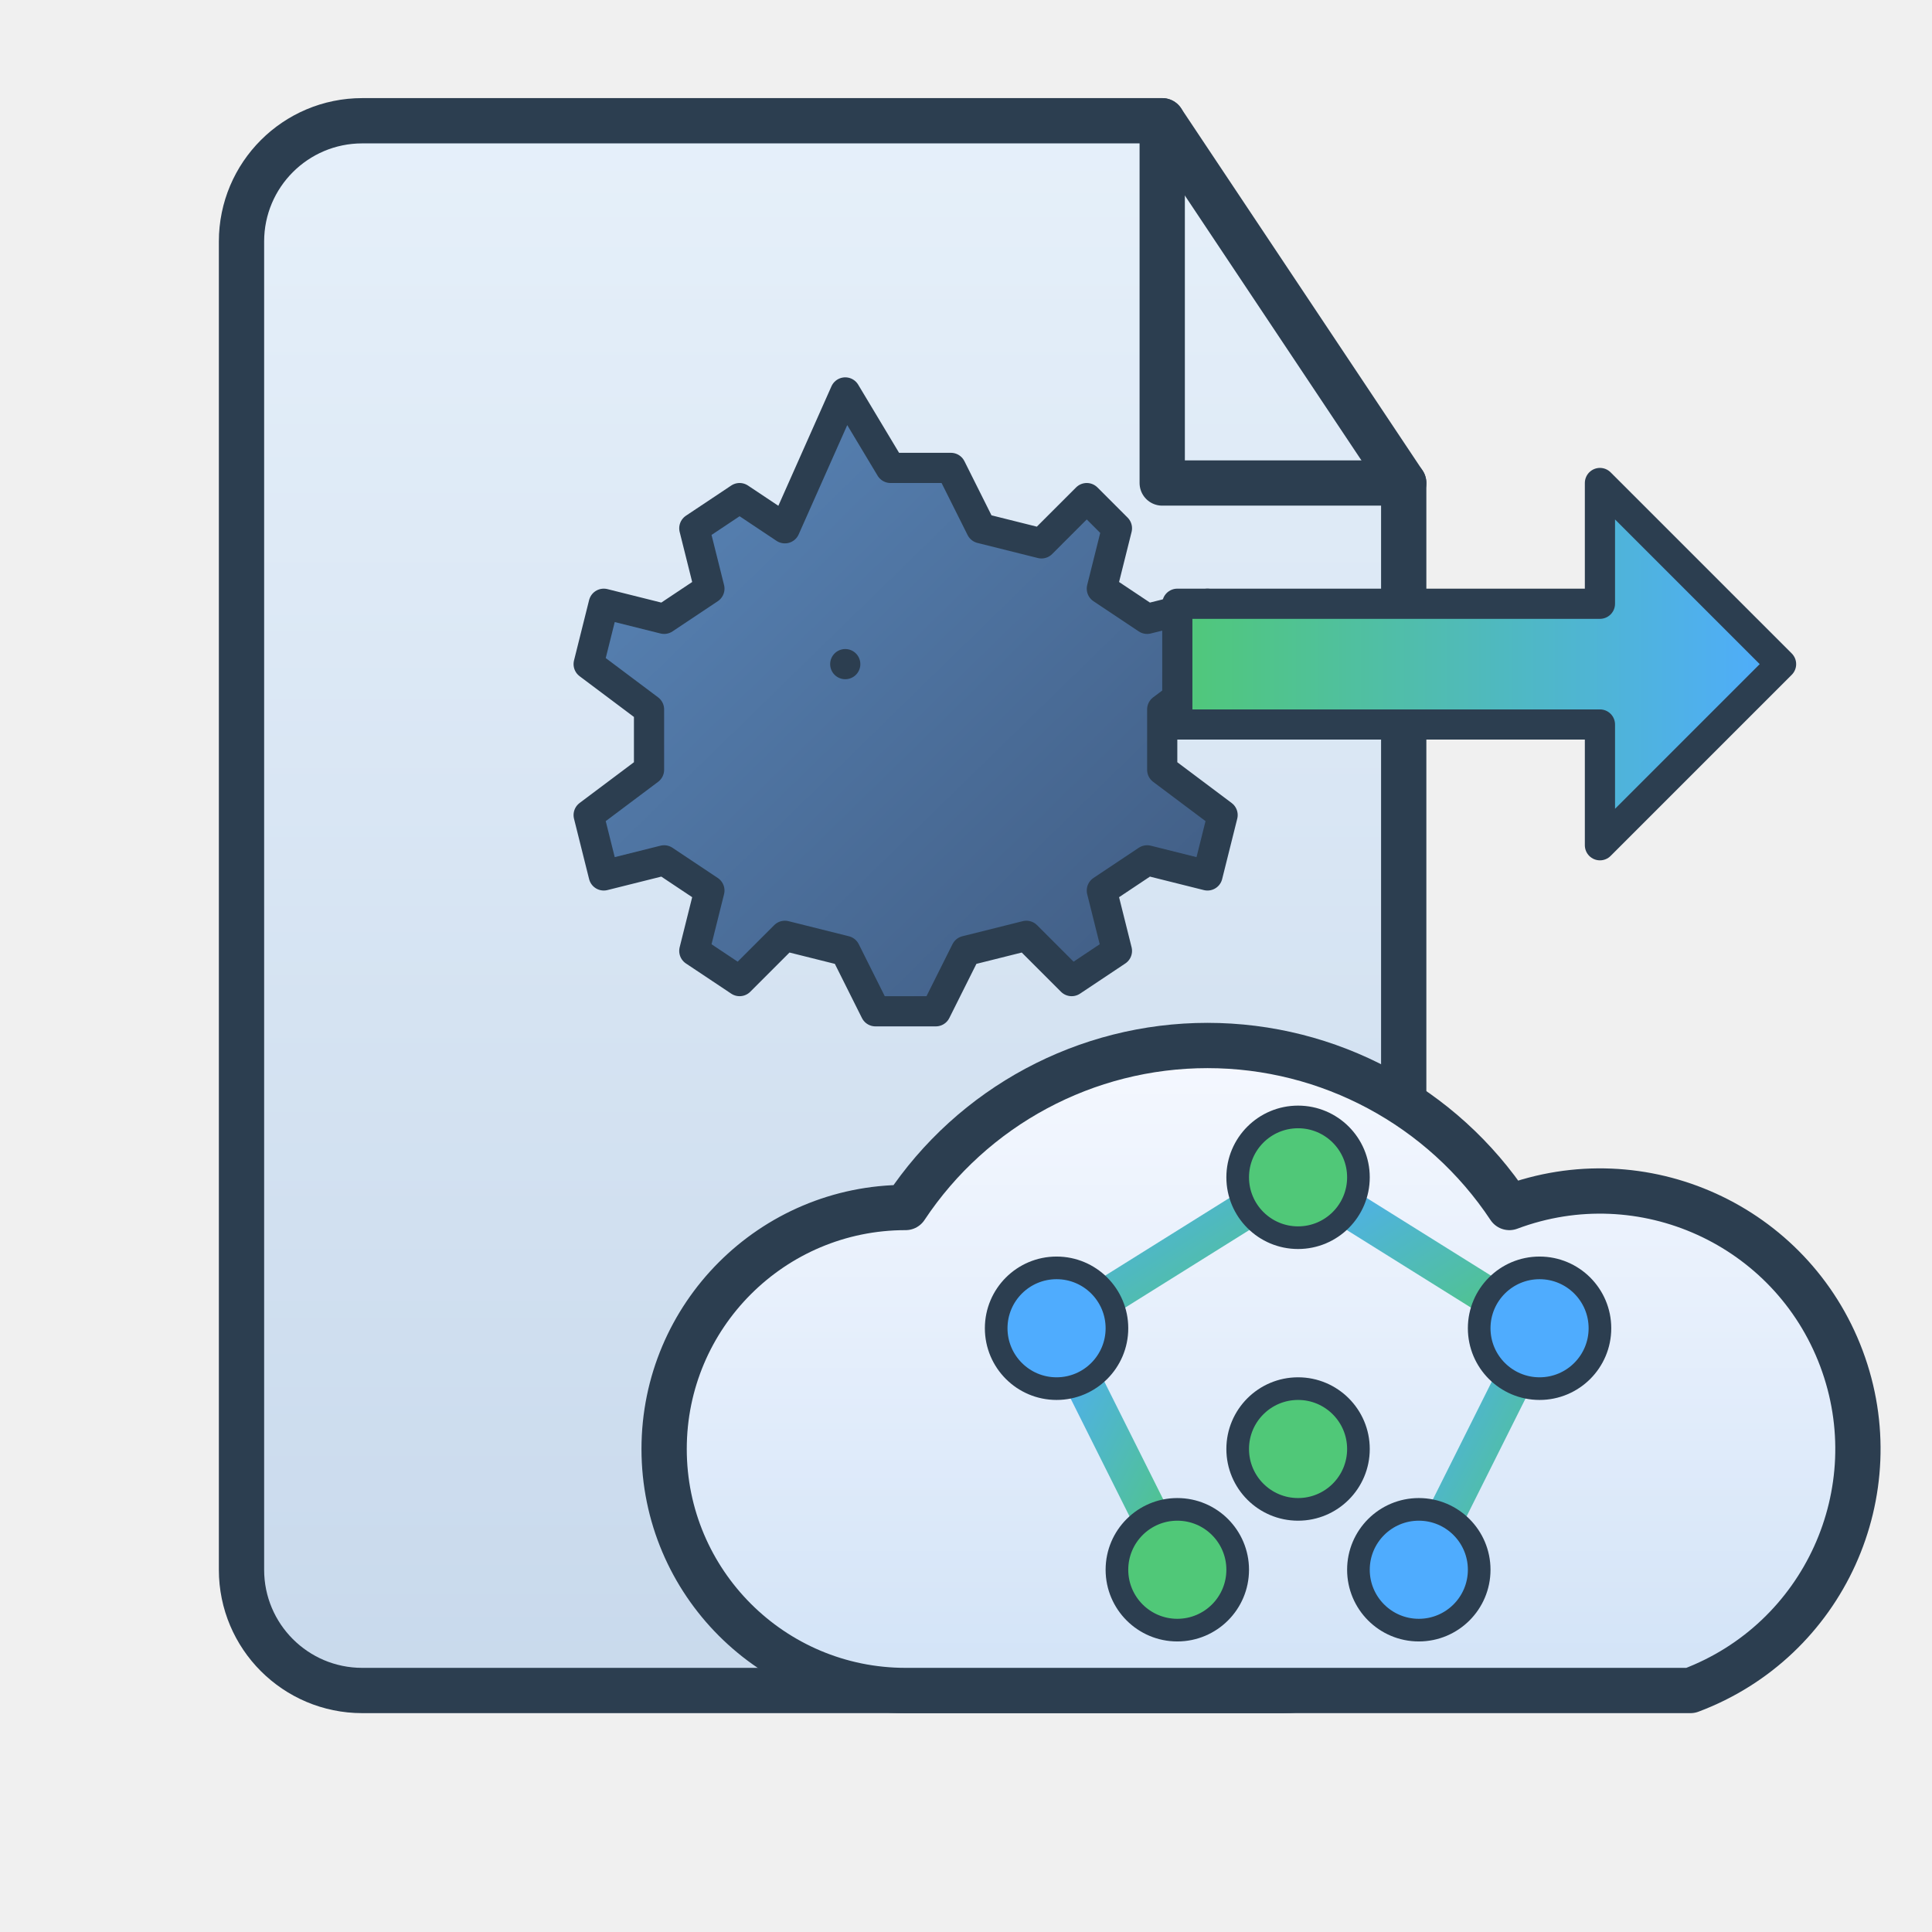
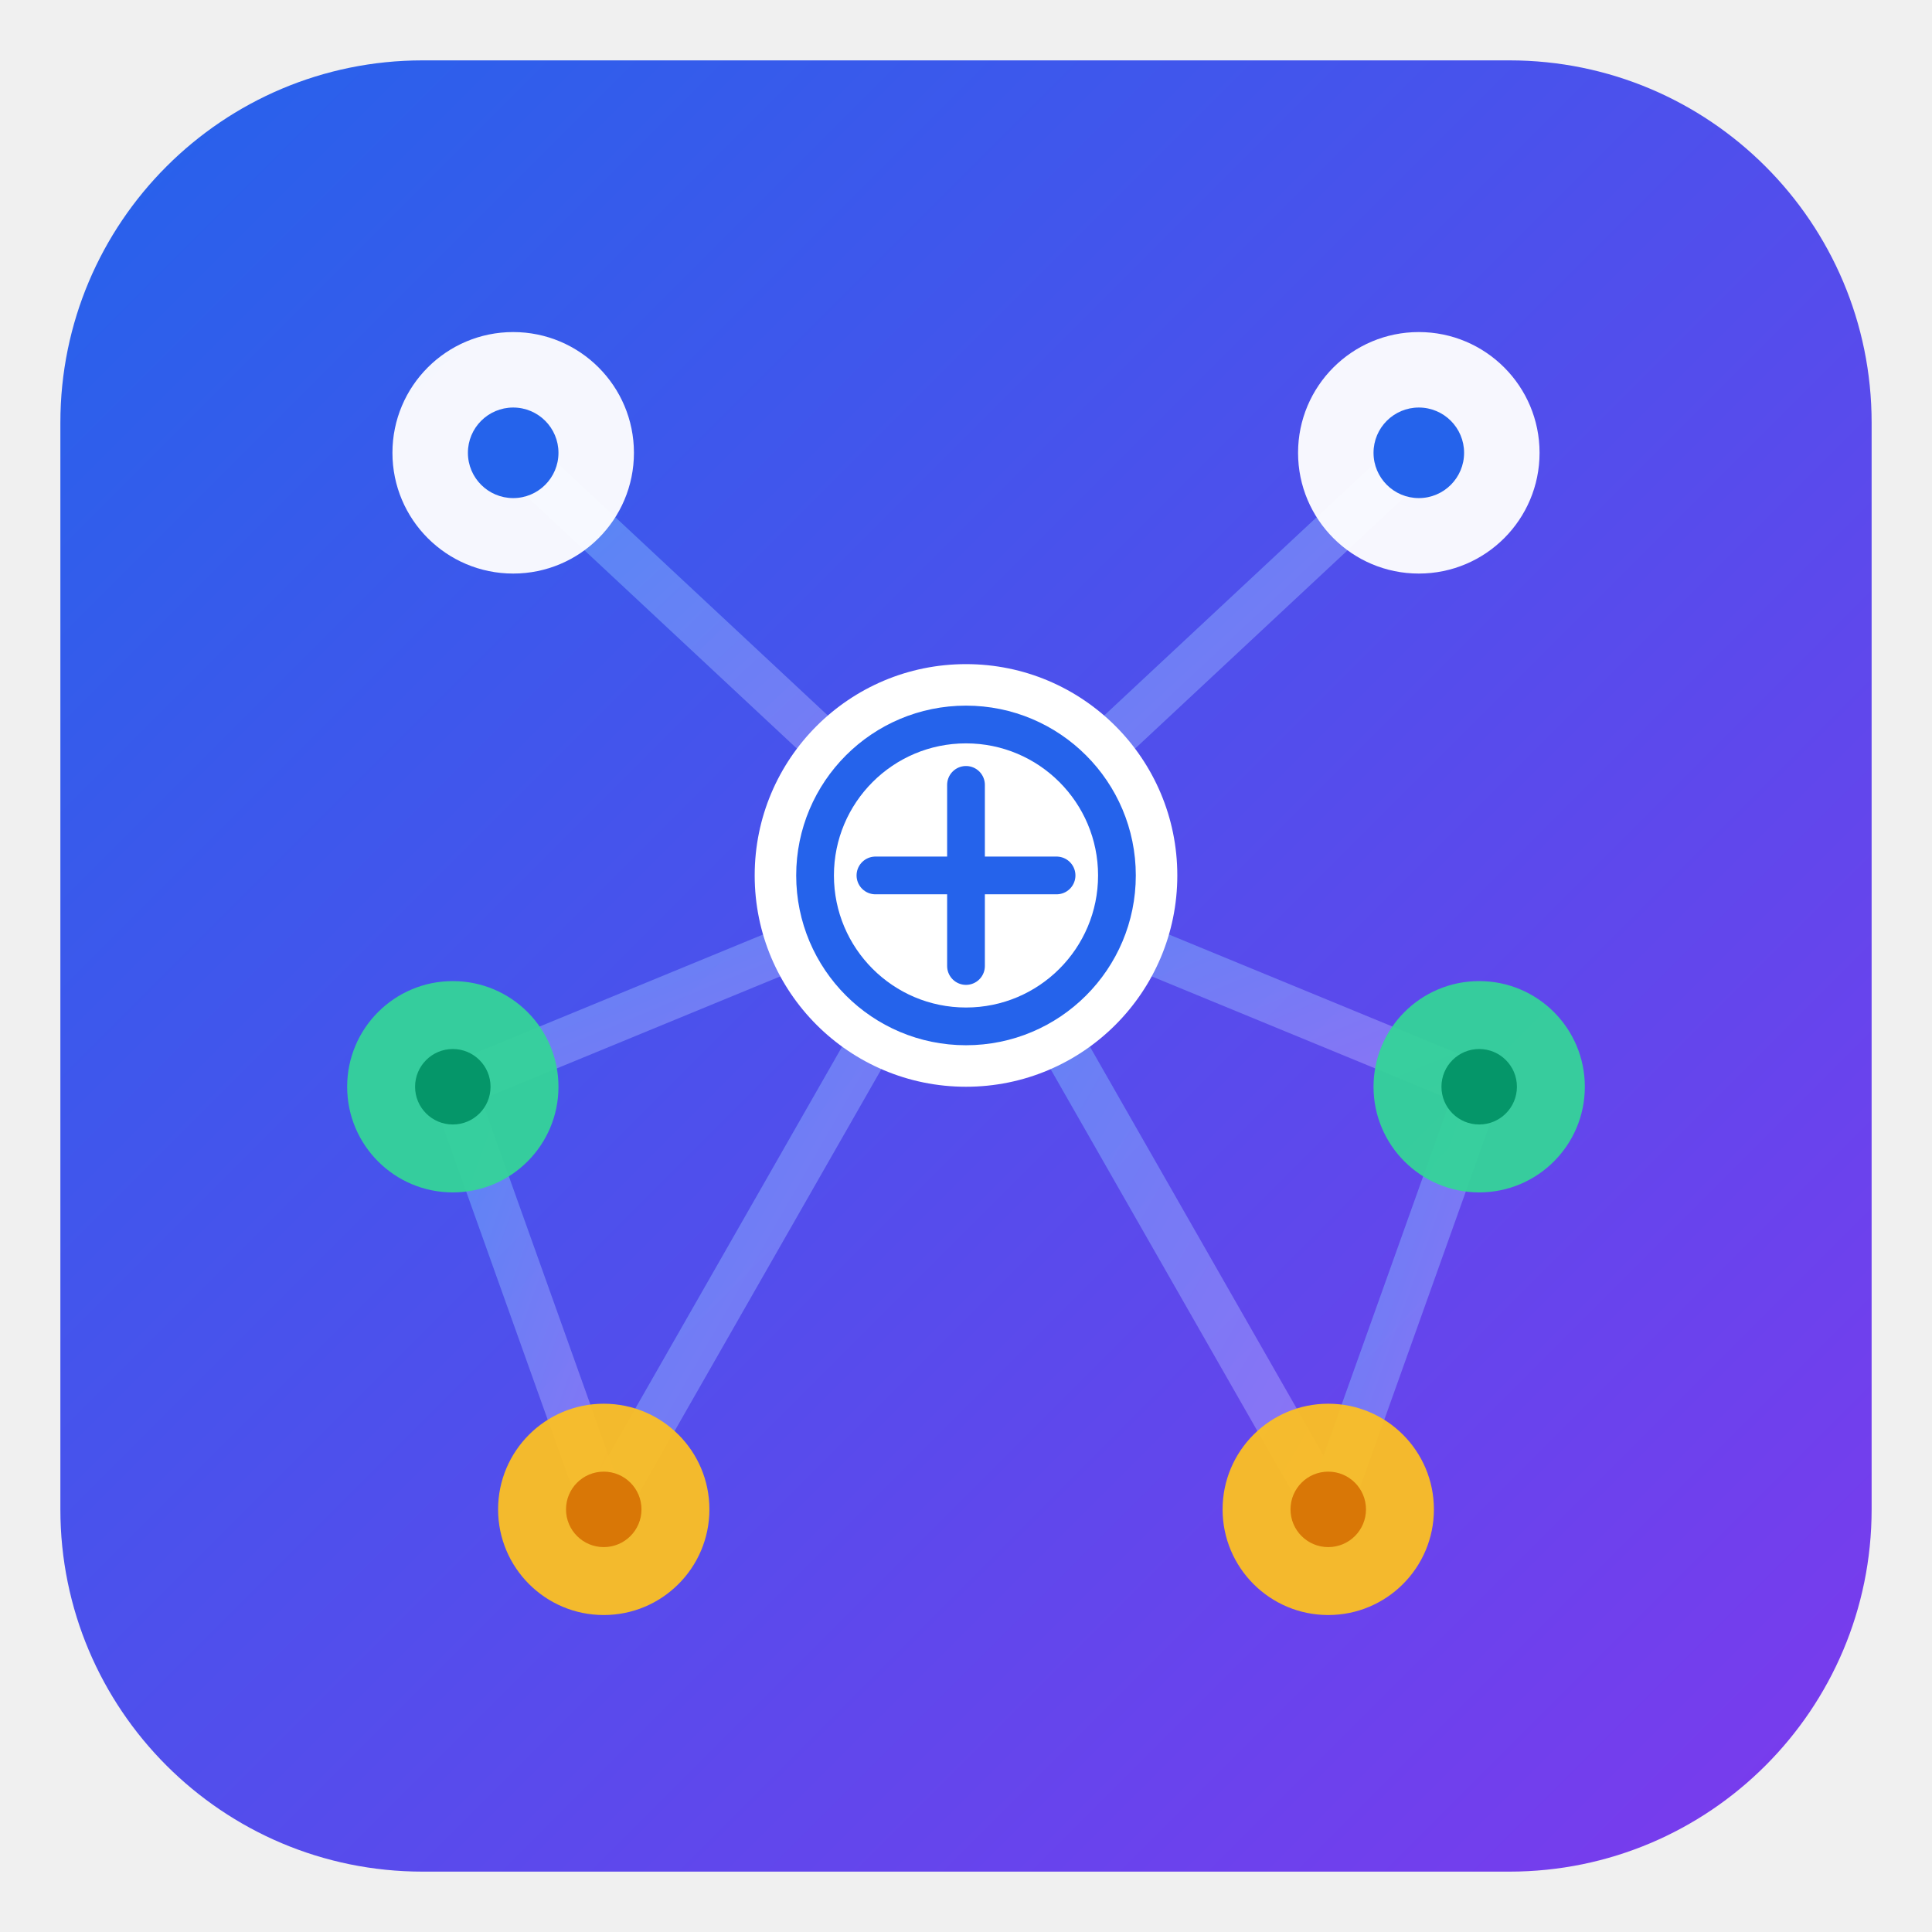
<svg xmlns="http://www.w3.org/2000/svg" viewBox="0 0 128 128" width="128" height="128">
  <defs>
-     <linearGradient id="docGradient" x1="0%" y1="0%" x2="0%" y2="100%">
-       <stop offset="0%" style="stop-color:#e6f0fa;stop-opacity:1" />
-       <stop offset="100%" style="stop-color:#c8d9ec;stop-opacity:1" />
+     <linearGradient id="bgGrad" x1="0%" y1="0%" x2="100%" y2="100%">
+       <stop offset="0%" style="stop-color:#2563eb;stop-opacity:1" />
+       <stop offset="100%" style="stop-color:#7c3aed;stop-opacity:1" />
    </linearGradient>
-     <linearGradient id="cloudGradient" x1="0%" y1="0%" x2="0%" y2="100%">
-       <stop offset="0%" style="stop-color:#f5f8ff;stop-opacity:1" />
-       <stop offset="100%" style="stop-color:#d2e3f7;stop-opacity:1" />
-     </linearGradient>
-     <linearGradient id="gearGradient" x1="0%" y1="0%" x2="100%" y2="100%">
-       <stop offset="0%" style="stop-color:#5a87ba;stop-opacity:1" />
-       <stop offset="100%" style="stop-color:#3f5a80;stop-opacity:1" />
-     </linearGradient>
-     <linearGradient id="arrowGradient" x1="0%" y1="0%" x2="100%" y2="0%">
-       <stop offset="0%" style="stop-color:#50c878;stop-opacity:1" />
-       <stop offset="100%" style="stop-color:#4facfe;stop-opacity:1" />
-     </linearGradient>
-     <linearGradient id="networkGradient" x1="0%" y1="0%" x2="100%" y2="100%">
-       <stop offset="0%" style="stop-color:#4facfe;stop-opacity:1" />
-       <stop offset="100%" style="stop-color:#50c878;stop-opacity:1" />
+     <linearGradient id="linkGrad" x1="0%" y1="0%" x2="100%" y2="100%">
+       <stop offset="0%" style="stop-color:#60a5fa;stop-opacity:0.9" />
+       <stop offset="100%" style="stop-color:#a78bfa;stop-opacity:0.9" />
    </linearGradient>
  </defs>
-   <path d="M24 8 H77 L93 32 V104 A8 8 0 0 1 85 112 H24 A8 8 0 0 1 16 104 V16 A8 8 0 0 1 24 8 Z" fill="url(#docGradient)" stroke="#2c3e50" stroke-width="3" stroke-linecap="round" stroke-linejoin="round" />
-   <path d="M77 8 V32 H93" fill="none" stroke="#2c3e50" stroke-width="3" stroke-linecap="round" stroke-linejoin="round" />
-   <g transform="translate(56, 44)">
-     <path d="M0 -18 L3 -13 L7 -13 L9 -9 L13 -8 L16 -11 L18 -9 L17 -5 L20 -3 L24 -4 L25 0 L21 3 L21 7 L25 10 L24 14 L20 13 L17 15 L18 19 L15 21 L12 18 L8 19 L6 23 L2 23 L0 19 L-4 18 L-7 21 L-10 19 L-9 15 L-12 13 L-16 14 L-17 10 L-13 7 L-13 3 L-17 0 L-16 -4 L-12 -3 L-9 -5 L-10 -9 L-7 -11 L-4 -9 Z M0 0 A6 6 0 1 1 0 0 Z" fill="url(#gearGradient)" stroke="#2c3e50" stroke-width="2" stroke-linecap="round" stroke-linejoin="round" />
+   <rect x="4" y="4" width="120" height="120" rx="24" ry="24" fill="url(#bgGrad)" />
+   <g stroke="url(#linkGrad)" stroke-width="3" stroke-linecap="round" opacity="0.7">
+     <line x1="64" y1="58" x2="34" y2="30" />
+     <line x1="64" y1="58" x2="94" y2="30" />
+     <line x1="64" y1="58" x2="30" y2="72" />
+     <line x1="64" y1="58" x2="98" y2="72" />
+     <line x1="64" y1="58" x2="40" y2="100" />
+     <line x1="64" y1="58" x2="88" y2="100" />
+     <line x1="34" y1="30" x2="94" y2="30" />
+     <line x1="30" y1="72" x2="40" y2="100" />
+     <line x1="98" y1="72" x2="88" y2="100" />
  </g>
-   <path d="M78 40 L106 40 L106 32 L118 44 L106 56 L106 48 L78 48 Z" fill="url(#arrowGradient)" stroke="#2c3e50" stroke-width="2" stroke-linecap="round" stroke-linejoin="round" />
-   <path d="M60 112 A 16 16 0 0 1 60 80 A 24 24 0 0 1 100 80 A 16 16 0 0 1 112 112 H 60 Z" fill="url(#cloudGradient)" stroke="#2c3e50" stroke-width="3" stroke-linecap="round" stroke-linejoin="round" />
-   <g transform="translate(60, 68)">
-     <line x1="10" y1="20" x2="26" y2="10" stroke="url(#networkGradient)" stroke-width="2.5" stroke-linecap="round" />
-     <line x1="26" y1="10" x2="42" y2="20" stroke="url(#networkGradient)" stroke-width="2.5" stroke-linecap="round" />
-     <line x1="10" y1="20" x2="18" y2="36" stroke="url(#networkGradient)" stroke-width="2.5" stroke-linecap="round" />
-     <line x1="42" y1="20" x2="34" y2="36" stroke="url(#networkGradient)" stroke-width="2.5" stroke-linecap="round" />
-     <line x1="26" y1="10" x2="26" y2="28" stroke="url(#networkGradient)" stroke-width="2.5" stroke-linecap="round" />
-     <circle cx="10" cy="20" r="4" fill="#4facfe" stroke="#2c3e50" stroke-width="1.5" />
-     <circle cx="26" cy="10" r="4" fill="#50c878" stroke="#2c3e50" stroke-width="1.5" />
-     <circle cx="42" cy="20" r="4" fill="#4facfe" stroke="#2c3e50" stroke-width="1.5" />
-     <circle cx="18" cy="36" r="4" fill="#50c878" stroke="#2c3e50" stroke-width="1.5" />
-     <circle cx="34" cy="36" r="4" fill="#4facfe" stroke="#2c3e50" stroke-width="1.5" />
-     <circle cx="26" cy="28" r="4" fill="#50c878" stroke="#2c3e50" stroke-width="1.5" />
-   </g>
+   <circle cx="34" cy="30" r="8" fill="#ffffff" opacity="0.95" />
+   <circle cx="94" cy="30" r="8" fill="#ffffff" opacity="0.95" />
+   <circle cx="30" cy="72" r="7" fill="#34d399" opacity="0.95" />
+   <circle cx="98" cy="72" r="7" fill="#34d399" opacity="0.95" />
+   <circle cx="40" cy="100" r="7" fill="#fbbf24" opacity="0.95" />
+   <circle cx="88" cy="100" r="7" fill="#fbbf24" opacity="0.95" />
+   <circle cx="64" cy="58" r="14" fill="#ffffff" />
+   <circle cx="64" cy="58" r="10" fill="none" stroke="#2563eb" stroke-width="2.5" />
+   <line x1="58" y1="58" x2="70" y2="58" stroke="#2563eb" stroke-width="2.5" stroke-linecap="round" />
+   <line x1="64" y1="52" x2="64" y2="64" stroke="#2563eb" stroke-width="2.5" stroke-linecap="round" />
+   <circle cx="34" cy="30" r="3" fill="#2563eb" />
+   <circle cx="94" cy="30" r="3" fill="#2563eb" />
+   <circle cx="30" cy="72" r="2.5" fill="#059669" />
+   <circle cx="98" cy="72" r="2.5" fill="#059669" />
+   <circle cx="40" cy="100" r="2.5" fill="#d97706" />
+   <circle cx="88" cy="100" r="2.5" fill="#d97706" />
</svg>
